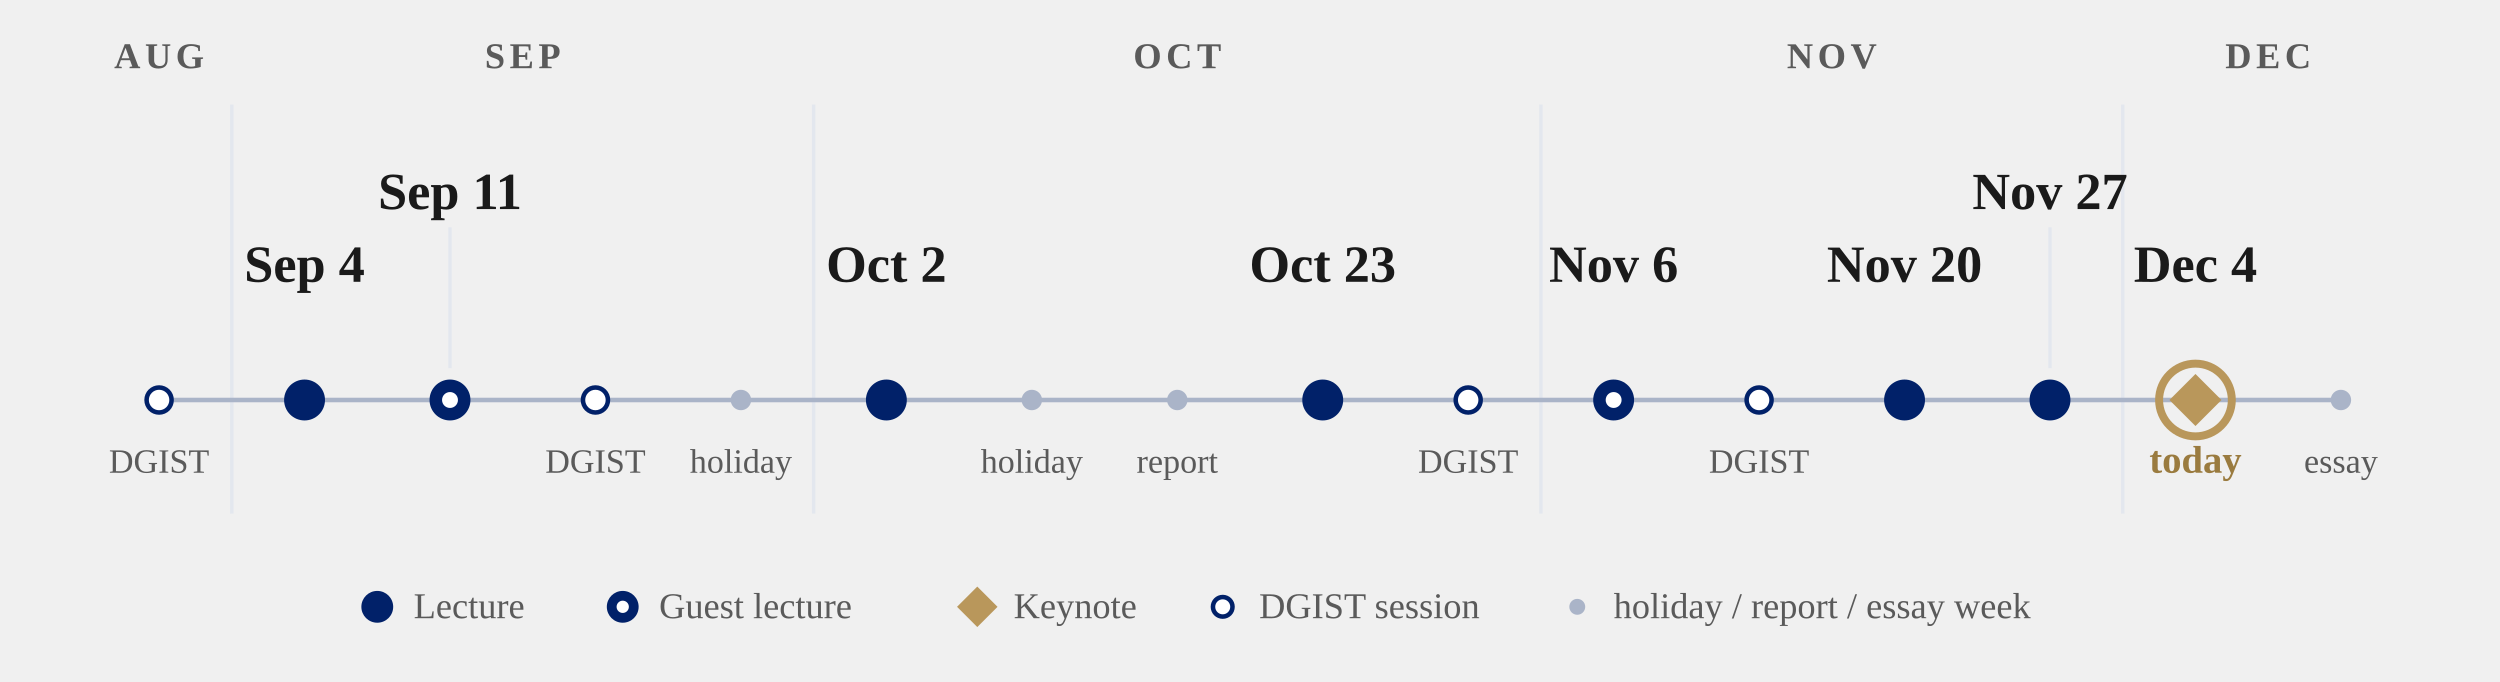
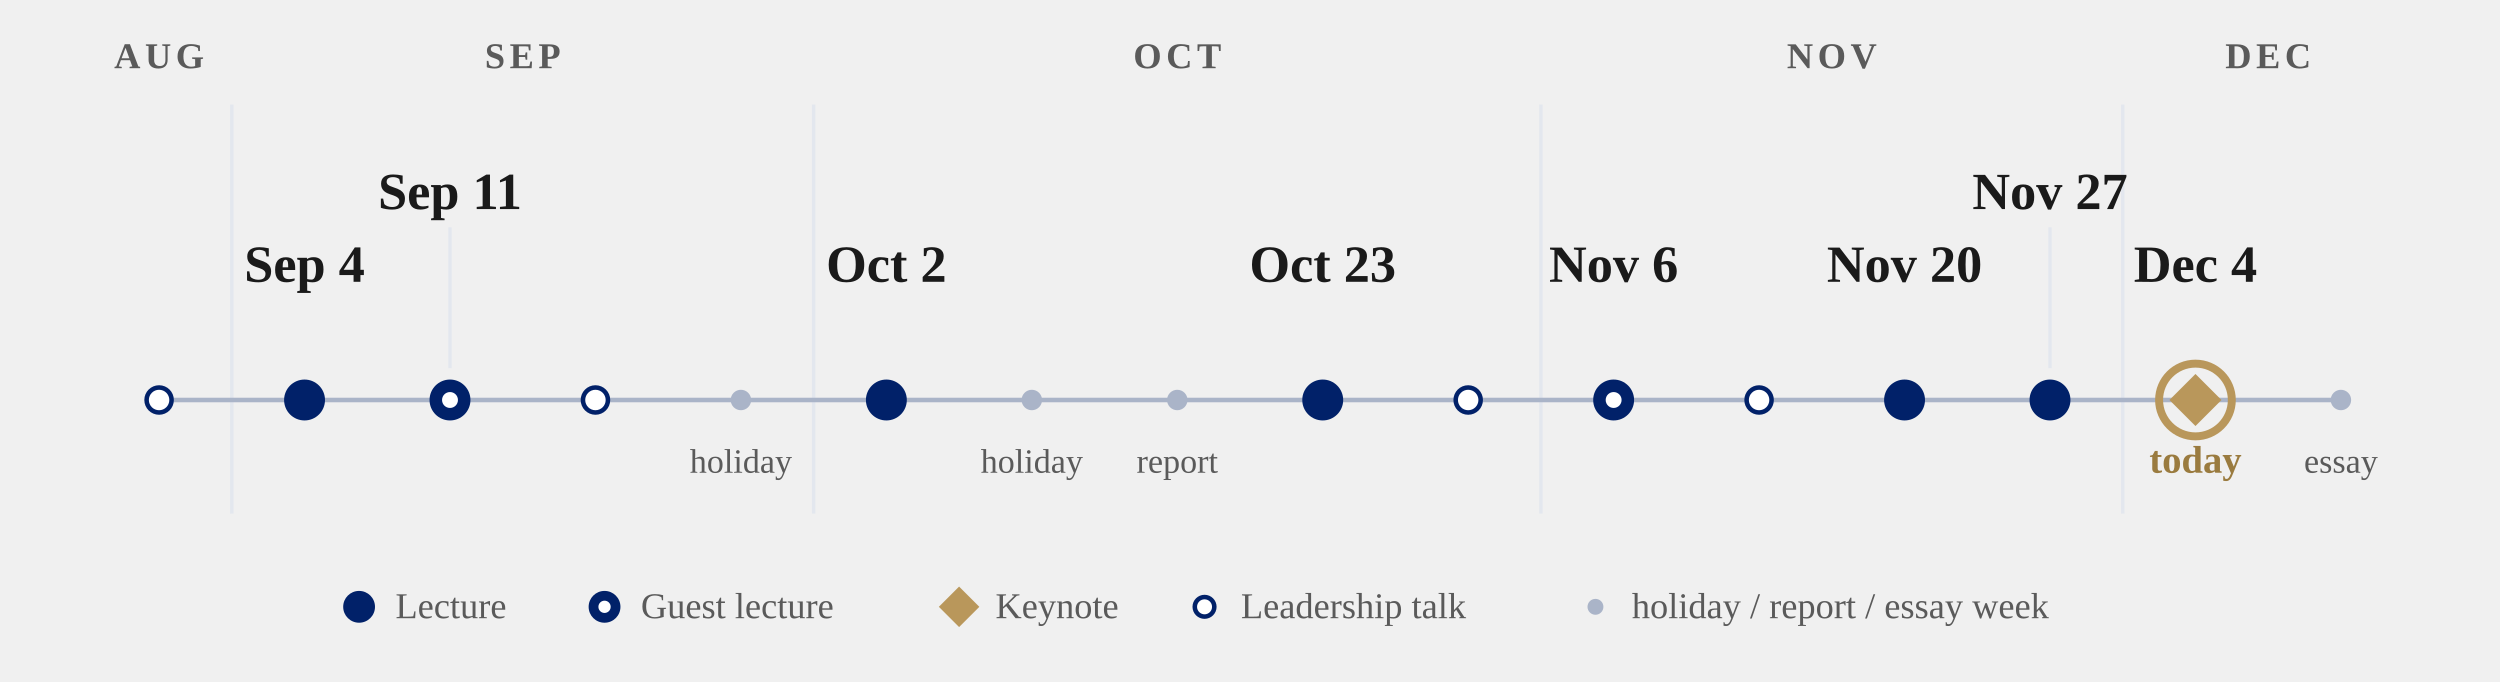
<svg xmlns="http://www.w3.org/2000/svg" viewBox="0 0 1100 300" class="semester-map-svg" role="img" aria-label="Semester timeline, week 15 highlighted" style="font-family:inherit">
  <text x="70.0" y="30" font-size="16" font-weight="600" letter-spacing="2" text-anchor="middle" fill="#5a5a5a" class="month">AUG</text>
  <text x="230.0" y="30" font-size="16" font-weight="600" letter-spacing="2" text-anchor="middle" fill="#5a5a5a" class="month">SEP</text>
  <text x="518.0" y="30" font-size="16" font-weight="600" letter-spacing="2" text-anchor="middle" fill="#5a5a5a" class="month">OCT</text>
  <text x="806.0" y="30" font-size="16" font-weight="600" letter-spacing="2" text-anchor="middle" fill="#5a5a5a" class="month">NOV</text>
  <text x="998.0" y="30" font-size="16" font-weight="600" letter-spacing="2" text-anchor="middle" fill="#5a5a5a" class="month">DEC</text>
  <line x1="102.0" y1="46" x2="102.0" y2="226" stroke="#e3e7ee" stroke-width="1.5" class="month-rule" />
  <line x1="358.0" y1="46" x2="358.0" y2="226" stroke="#e3e7ee" stroke-width="1.5" class="month-rule" />
  <line x1="678.0" y1="46" x2="678.0" y2="226" stroke="#e3e7ee" stroke-width="1.5" class="month-rule" />
  <line x1="934.0" y1="46" x2="934.0" y2="226" stroke="#e3e7ee" stroke-width="1.5" class="month-rule" />
  <line x1="70.0" y1="176" x2="1030.0" y2="176" stroke="#aab4c8" stroke-width="2" class="baseline" />
  <circle class="dot" cx="70.0" cy="176" r="5.5" fill="#fff" stroke="#012169" stroke-width="2" />
-   <text x="70.0" y="208" font-size="15" text-anchor="middle" fill="#5a5a5a" class="tag">DGIST</text>
  <circle class="dot" cx="134.0" cy="176" r="9.0" fill="#012169" />
  <text x="134.0" y="124" font-size="23" font-weight="700" text-anchor="middle" fill="#1a1a1a" class="date">Sep 4</text>
  <circle class="dot" cx="198.0" cy="176" r="9.0" fill="#012169" />
  <circle cx="198.0" cy="176" r="3.5" fill="#fff" />
  <line x1="198.0" y1="100" x2="198.0" y2="162" stroke="#e3e7ee" stroke-width="1.5" class="date-rule" />
  <text x="198.0" y="92" font-size="23" font-weight="700" text-anchor="middle" fill="#1a1a1a" class="date">Sep 11</text>
  <circle class="dot" cx="262.0" cy="176" r="5.5" fill="#fff" stroke="#012169" stroke-width="2" />
-   <text x="262.0" y="208" font-size="15" text-anchor="middle" fill="#5a5a5a" class="tag">DGIST</text>
  <circle class="dot" cx="326.0" cy="176" r="4.5" fill="#aab4c8" />
  <text x="326.0" y="208" font-size="15" text-anchor="middle" fill="#5a5a5a" class="tag">holiday</text>
  <circle class="dot" cx="390.0" cy="176" r="9.0" fill="#012169" />
  <text x="390.0" y="124" font-size="23" font-weight="700" text-anchor="middle" fill="#1a1a1a" class="date">Oct 2</text>
  <circle class="dot" cx="454.0" cy="176" r="4.5" fill="#aab4c8" />
  <text x="454.0" y="208" font-size="15" text-anchor="middle" fill="#5a5a5a" class="tag">holiday</text>
  <circle class="dot" cx="518.0" cy="176" r="4.5" fill="#aab4c8" />
  <text x="518.0" y="208" font-size="15" text-anchor="middle" fill="#5a5a5a" class="tag">report</text>
  <circle class="dot" cx="582.0" cy="176" r="9.0" fill="#012169" />
  <text x="582.0" y="124" font-size="23" font-weight="700" text-anchor="middle" fill="#1a1a1a" class="date">Oct 23</text>
  <circle class="dot" cx="646.0" cy="176" r="5.5" fill="#fff" stroke="#012169" stroke-width="2" />
-   <text x="646.0" y="208" font-size="15" text-anchor="middle" fill="#5a5a5a" class="tag">DGIST</text>
  <circle class="dot" cx="710.0" cy="176" r="9.0" fill="#012169" />
  <circle cx="710.0" cy="176" r="3.5" fill="#fff" />
  <text x="710.0" y="124" font-size="23" font-weight="700" text-anchor="middle" fill="#1a1a1a" class="date">Nov 6</text>
  <circle class="dot" cx="774.0" cy="176" r="5.5" fill="#fff" stroke="#012169" stroke-width="2" />
-   <text x="774.0" y="208" font-size="15" text-anchor="middle" fill="#5a5a5a" class="tag">DGIST</text>
  <circle class="dot" cx="838.0" cy="176" r="9.0" fill="#012169" />
  <text x="838.0" y="124" font-size="23" font-weight="700" text-anchor="middle" fill="#1a1a1a" class="date">Nov 20</text>
  <circle class="dot" cx="902.0" cy="176" r="9.0" fill="#012169" />
  <line x1="902.0" y1="100" x2="902.0" y2="162" stroke="#e3e7ee" stroke-width="1.5" class="date-rule" />
  <text x="902.0" y="92" font-size="23" font-weight="700" text-anchor="middle" fill="#1a1a1a" class="date">Nov 27</text>
  <rect class="dot" x="957.9" y="167.9" width="16.2" height="16.2" fill="#B9975B" transform="rotate(45 966.0 176)" />
  <circle cx="966.0" cy="176" r="16" fill="none" stroke="#B9975B" stroke-width="3.5" class="today-ring" />
  <text x="966.0" y="208" font-size="17" font-weight="700" text-anchor="middle" fill="#9A7B3F" class="today-tag">today</text>
  <text x="966.0" y="124" font-size="23" font-weight="700" text-anchor="middle" fill="#1a1a1a" class="date">Dec 4</text>
  <circle class="dot" cx="1030.0" cy="176" r="4.5" fill="#aab4c8" />
  <text x="1030.0" y="208" font-size="15" text-anchor="middle" fill="#5a5a5a" class="tag">essay</text>
-   <circle cx="166.0" cy="267" r="7.0" fill="#012169" />
-   <text x="182.0" y="272" font-size="16" fill="#5a5a5a" class="legend">Lecture</text>
-   <circle cx="274.0" cy="267" r="7.0" fill="#012169" />
-   <circle cx="274.0" cy="267" r="2.7" fill="#fff" />
-   <text x="290.0" y="272" font-size="16" fill="#5a5a5a" class="legend">Guest lecture</text>
-   <rect x="423.7" y="260.7" width="12.6" height="12.6" fill="#B9975B" transform="rotate(45 430.0 267)" />
-   <text x="446.0" y="272" font-size="16" fill="#5a5a5a" class="legend">Keynote</text>
-   <circle cx="538.0" cy="267" r="4.3" fill="#fff" stroke="#012169" stroke-width="2" />
-   <text x="554.0" y="272" font-size="16" fill="#5a5a5a" class="legend">DGIST session</text>
-   <circle cx="694.0" cy="267" r="3.5" fill="#aab4c8" />
-   <text x="710.0" y="272" font-size="16" fill="#5a5a5a" class="legend">holiday / report / essay week</text>
+   <circle cx="158.0" cy="267" r="7.0" fill="#012169" />
+   <text x="174.0" y="272" font-size="16" fill="#5a5a5a" class="legend">Lecture</text>
+   <circle cx="266.0" cy="267" r="7.0" fill="#012169" />
+   <circle cx="266.0" cy="267" r="2.7" fill="#fff" />
+   <text x="282.0" y="272" font-size="16" fill="#5a5a5a" class="legend">Guest lecture</text>
+   <rect x="415.7" y="260.7" width="12.6" height="12.6" fill="#B9975B" transform="rotate(45 422.0 267)" />
+   <text x="438.0" y="272" font-size="16" fill="#5a5a5a" class="legend">Keynote</text>
+   <circle cx="530.0" cy="267" r="4.3" fill="#fff" stroke="#012169" stroke-width="2" />
+   <text x="546.0" y="272" font-size="16" fill="#5a5a5a" class="legend">Leadership talk</text>
+   <circle cx="702.0" cy="267" r="3.5" fill="#aab4c8" />
+   <text x="718.0" y="272" font-size="16" fill="#5a5a5a" class="legend">holiday / report / essay week</text>
</svg>
